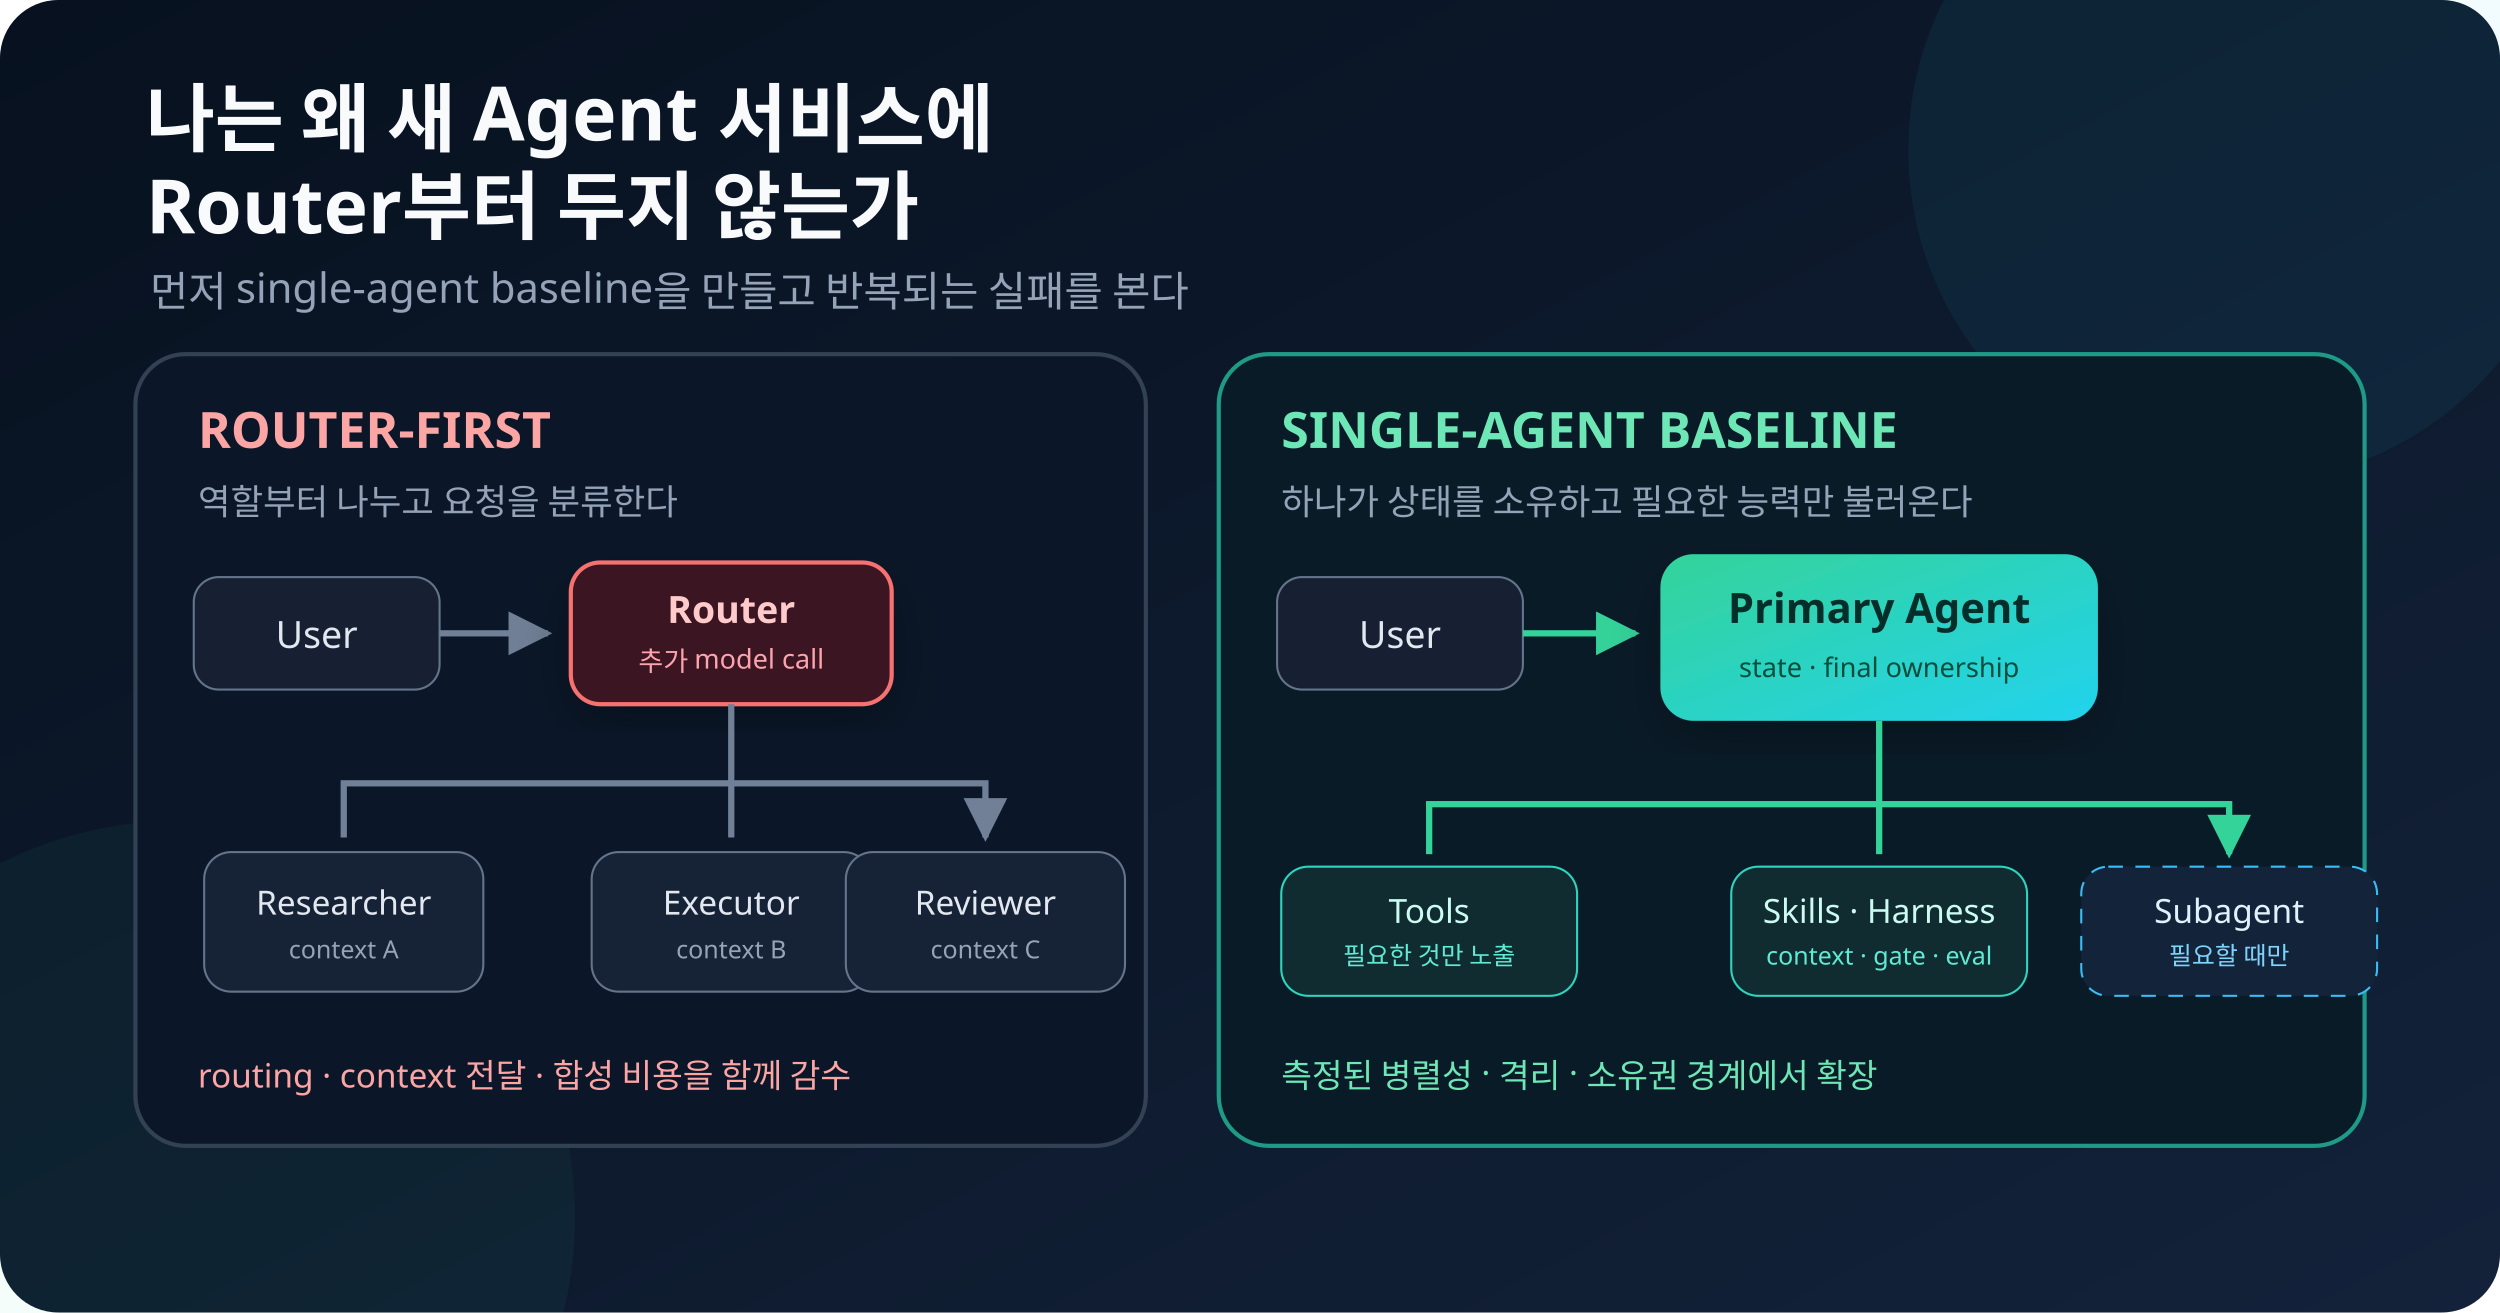
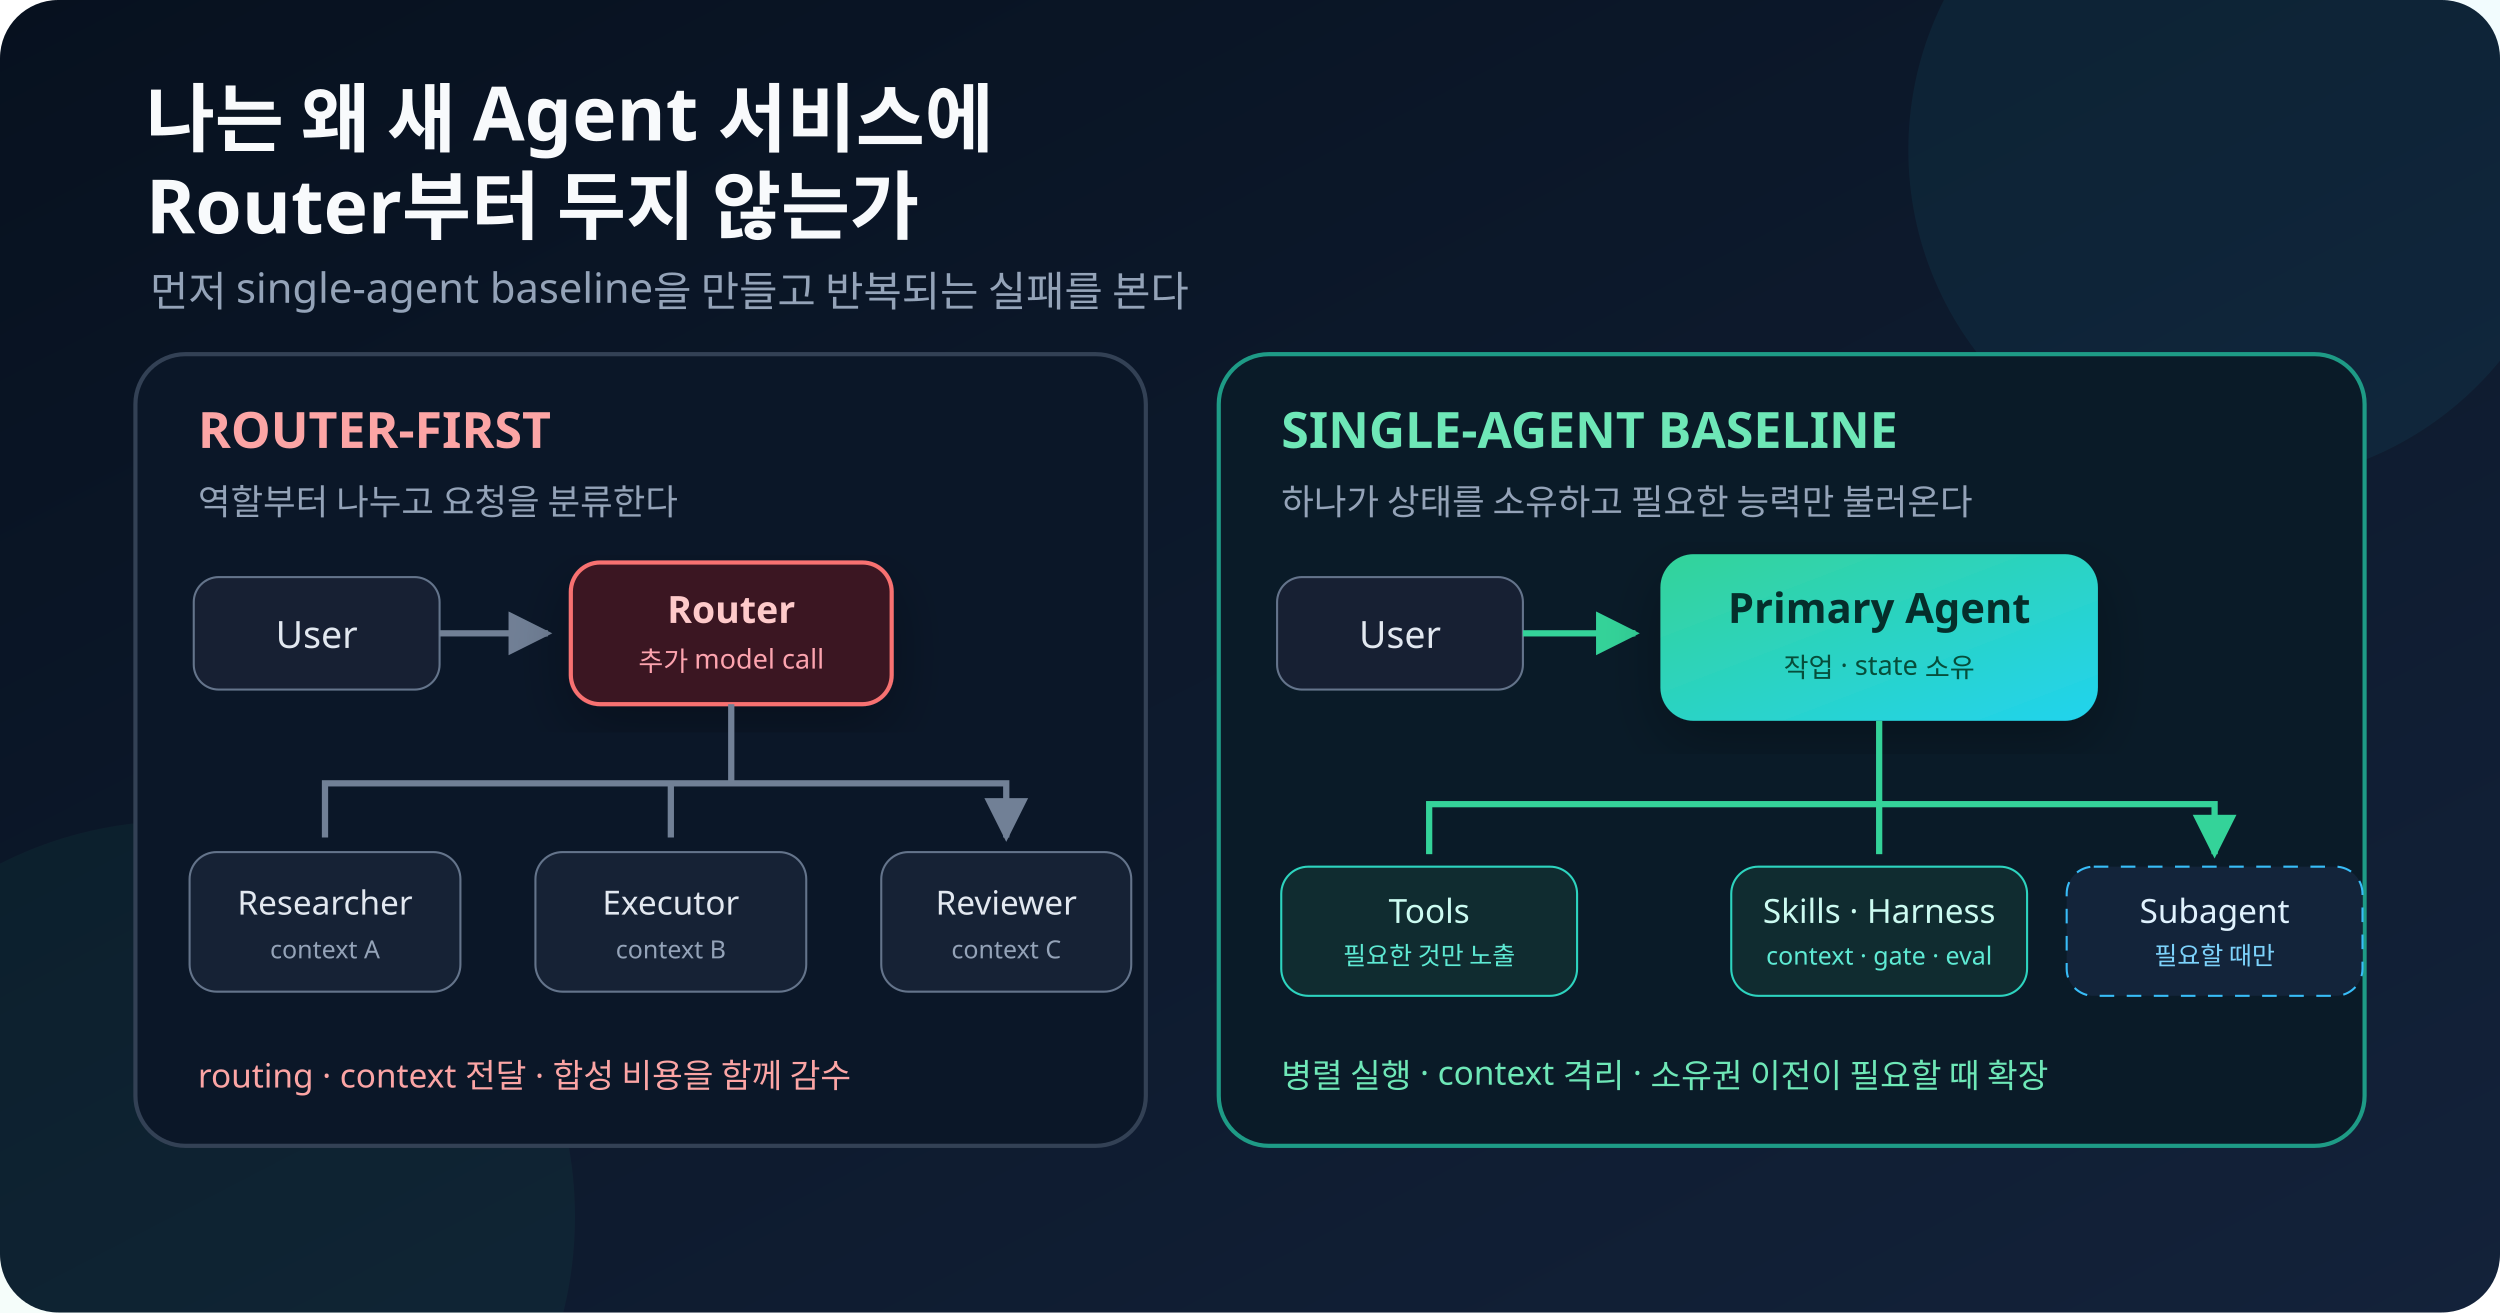
<svg xmlns="http://www.w3.org/2000/svg" width="1200" height="630" viewBox="0 0 1200 630" role="img" aria-labelledby="title desc">
  <defs>
    <linearGradient id="background" x1="0" y1="0" x2="1" y2="1">
      <stop offset="0" stop-color="#07111F" />
      <stop offset="1" stop-color="#13223A" />
    </linearGradient>
    <linearGradient id="agent" x1="0" y1="0" x2="1" y2="1">
      <stop offset="0" stop-color="#34D399" />
      <stop offset="1" stop-color="#22D3EE" />
    </linearGradient>
    <filter id="shadow" x="-20%" y="-20%" width="140%" height="140%">
      <feDropShadow dx="0" dy="10" stdDeviation="14" flood-color="#000000" flood-opacity="0.28" />
    </filter>
    <marker id="arrow" viewBox="0 0 10 10" refX="9" refY="5" markerWidth="7" markerHeight="7" orient="auto-start-reverse">
      <path d="M 0 0 L 10 5 L 0 10 z" fill="#718096" />
    </marker>
    <marker id="arrowGreen" viewBox="0 0 10 10" refX="9" refY="5" markerWidth="7" markerHeight="7" orient="auto-start-reverse">
      <path d="M 0 0 L 10 5 L 0 10 z" fill="#34D399" />
    </marker>
  </defs>
  <rect width="1200" height="630" rx="28" fill="url(#background)" />
  <circle cx="1076" cy="72" r="160" fill="#22D3EE" opacity="0.06" />
  <circle cx="86" cy="584" r="190" fill="#34D399" opacity="0.05" />
  <text x="70" y="70" fill="#F8FAFC" font-family="Pretendard, Apple SD Gothic Neo, sans-serif" font-size="36" font-weight="750">나는 왜 새 Agent 서비스에</text>
  <text x="70" y="112" fill="#F8FAFC" font-family="Pretendard, Apple SD Gothic Neo, sans-serif" font-size="36" font-weight="750">Router부터 두지 않는가</text>
  <text x="72" y="147" fill="#94A3B8" font-family="Pretendard, Apple SD Gothic Neo, sans-serif" font-size="20">먼저 single-agent baseline을 만들고 반복되는 실패를 본다</text>
  <rect x="65" y="170" width="485" height="380" rx="24" fill="#0B1728" stroke="#334155" stroke-width="2" />
  <text x="95" y="215" fill="#FCA5A5" font-family="Pretendard, Apple SD Gothic Neo, sans-serif" font-size="24" font-weight="700">ROUTER-FIRST</text>
  <text x="95" y="247" fill="#94A3B8" font-family="Pretendard, Apple SD Gothic Neo, sans-serif" font-size="17">역할부터 나누고 요청을 분류한다</text>
  <rect x="93" y="277" width="118" height="54" rx="12" fill="#172033" stroke="#64748B" />
  <text x="152" y="311" text-anchor="middle" fill="#E2E8F0" font-family="Pretendard, sans-serif" font-size="18">User</text>
  <path d="M 211 304 H 263" stroke="#718096" stroke-width="3" marker-end="url(#arrow)" />
  <rect x="274" y="270" width="154" height="68" rx="14" fill="#3A1821" stroke="#F87171" stroke-width="2" filter="url(#shadow)" />
  <text x="351" y="299" text-anchor="middle" fill="#FECACA" font-family="Pretendard, sans-serif" font-size="18" font-weight="700">Router</text>
  <text x="351" y="322" text-anchor="middle" fill="#FDA4AF" font-family="Pretendard, sans-serif" font-size="13">추가 model call</text>
-   <path d="M 351 338 V 376 M 351 376 H 165 V 402 M 351 376 V 402 M 351 376 H 473 V 402" fill="none" stroke="#718096" stroke-width="3" marker-end="url(#arrow)" />
-   <rect x="98" y="409" width="134" height="67" rx="13" fill="#162235" stroke="#64748B" />
-   <text x="165" y="439" text-anchor="middle" fill="#E2E8F0" font-family="Pretendard, sans-serif" font-size="16">Researcher</text>
-   <text x="165" y="460" text-anchor="middle" fill="#94A3B8" font-family="Pretendard, sans-serif" font-size="12">context A</text>
-   <rect x="284" y="409" width="134" height="67" rx="13" fill="#162235" stroke="#64748B" />
-   <text x="351" y="439" text-anchor="middle" fill="#E2E8F0" font-family="Pretendard, sans-serif" font-size="16">Executor</text>
-   <text x="351" y="460" text-anchor="middle" fill="#94A3B8" font-family="Pretendard, sans-serif" font-size="12">context B</text>
-   <rect x="406" y="409" width="134" height="67" rx="13" fill="#162235" stroke="#64748B" />
-   <text x="473" y="439" text-anchor="middle" fill="#E2E8F0" font-family="Pretendard, sans-serif" font-size="16">Reviewer</text>
-   <text x="473" y="460" text-anchor="middle" fill="#94A3B8" font-family="Pretendard, sans-serif" font-size="12">context C</text>
+   <path d="M 351 338 V 376 M 351 376 H 156 V 402 M 351 376 H 322 V 402 M 351 376 H 483 V 402" fill="none" stroke="#718096" stroke-width="3" marker-end="url(#arrow)" />
+   <rect x="91" y="409" width="130" height="67" rx="13" fill="#162235" stroke="#64748B" />
+   <text x="156" y="439" text-anchor="middle" fill="#E2E8F0" font-family="Pretendard, sans-serif" font-size="16">Researcher</text>
+   <text x="156" y="460" text-anchor="middle" fill="#94A3B8" font-family="Pretendard, sans-serif" font-size="12">context A</text>
+   <rect x="257" y="409" width="130" height="67" rx="13" fill="#162235" stroke="#64748B" />
+   <text x="322" y="439" text-anchor="middle" fill="#E2E8F0" font-family="Pretendard, sans-serif" font-size="16">Executor</text>
+   <text x="322" y="460" text-anchor="middle" fill="#94A3B8" font-family="Pretendard, sans-serif" font-size="12">context B</text>
+   <rect x="423" y="409" width="120" height="67" rx="13" fill="#162235" stroke="#64748B" />
+   <text x="483" y="439" text-anchor="middle" fill="#E2E8F0" font-family="Pretendard, sans-serif" font-size="16">Reviewer</text>
+   <text x="483" y="460" text-anchor="middle" fill="#94A3B8" font-family="Pretendard, sans-serif" font-size="12">context C</text>
  <text x="95" y="522" fill="#FCA5A5" font-family="Pretendard, sans-serif" font-size="16">routing · context 전달 · 합성 비용을 함께 감수</text>
  <rect x="585" y="170" width="550" height="380" rx="24" fill="#0A1B28" stroke="#1E9B86" stroke-width="2" />
  <text x="615" y="215" fill="#6EE7B7" font-family="Pretendard, Apple SD Gothic Neo, sans-serif" font-size="24" font-weight="700">SINGLE-AGENT BASELINE</text>
  <text x="615" y="247" fill="#94A3B8" font-family="Pretendard, Apple SD Gothic Neo, sans-serif" font-size="17">하나가 상태를 소유하고 필요한 능력만 불러온다</text>
  <rect x="613" y="277" width="118" height="54" rx="12" fill="#172033" stroke="#64748B" />
  <text x="672" y="311" text-anchor="middle" fill="#E2E8F0" font-family="Pretendard, sans-serif" font-size="18">User</text>
  <path d="M 731 304 H 785" stroke="#34D399" stroke-width="3" marker-end="url(#arrowGreen)" />
  <rect x="797" y="266" width="210" height="80" rx="16" fill="url(#agent)" filter="url(#shadow)" />
  <text x="902" y="299" text-anchor="middle" fill="#052E2B" font-family="Pretendard, sans-serif" font-size="20" font-weight="800">Primary Agent</text>
-   <text x="902" y="325" text-anchor="middle" fill="#064E3B" font-family="Pretendard, sans-serif" font-size="13">state · final ownership</text>
+   <text x="902" y="325" text-anchor="middle" fill="#064E3B" font-family="Pretendard, sans-serif" font-size="13">작업 · state 소유</text>
  <path d="M 902 346 V 386" stroke="#34D399" stroke-width="3" />
-   <path d="M 902 386 H 686 V 410 M 902 386 V 410 M 902 386 H 1070 V 410" fill="none" stroke="#34D399" stroke-width="3" marker-end="url(#arrowGreen)" />
+   <path d="M 902 386 H 686 V 410 M 902 386 V 410 M 902 386 H 1063 V 410" fill="none" stroke="#34D399" stroke-width="3" marker-end="url(#arrowGreen)" />
  <rect x="615" y="416" width="142" height="62" rx="13" fill="#102C30" stroke="#2DD4BF" />
  <text x="686" y="443" text-anchor="middle" fill="#CCFBF1" font-family="Pretendard, sans-serif" font-size="16">Tools</text>
  <text x="686" y="463" text-anchor="middle" fill="#5EEAD4" font-family="Pretendard, sans-serif" font-size="12">필요한 것만 노출</text>
  <rect x="831" y="416" width="142" height="62" rx="13" fill="#102C30" stroke="#2DD4BF" />
  <text x="902" y="443" text-anchor="middle" fill="#CCFBF1" font-family="Pretendard, sans-serif" font-size="16">Skills · Harness</text>
  <text x="902" y="463" text-anchor="middle" fill="#5EEAD4" font-family="Pretendard, sans-serif" font-size="12">context · gate · eval</text>
-   <rect x="999" y="416" width="142" height="62" rx="13" fill="#13243A" stroke="#38BDF8" stroke-dasharray="7 6" />
-   <text x="1070" y="443" text-anchor="middle" fill="#E0F2FE" font-family="Pretendard, sans-serif" font-size="16">Subagent</text>
-   <text x="1070" y="463" text-anchor="middle" fill="#7DD3FC" font-family="Pretendard, sans-serif" font-size="12">필요할 때만</text>
-   <text x="615" y="522" fill="#6EE7B7" font-family="Pretendard, sans-serif" font-size="16">측정된 병렬성 · 격리 · 소유권 경계에서 확장</text>
+   <rect x="992" y="416" width="142" height="62" rx="13" fill="#13243A" stroke="#38BDF8" stroke-dasharray="7 6" />
+   <text x="1063" y="443" text-anchor="middle" fill="#E0F2FE" font-family="Pretendard, sans-serif" font-size="16">Subagent</text>
+   <text x="1063" y="463" text-anchor="middle" fill="#7DD3FC" font-family="Pretendard, sans-serif" font-size="12">필요할 때만</text>
+   <text x="615" y="522" fill="#6EE7B7" font-family="Pretendard, sans-serif" font-size="16">병렬 실행 · context 격리 · 소유권 이전이 필요할 때 확장</text>
</svg>
